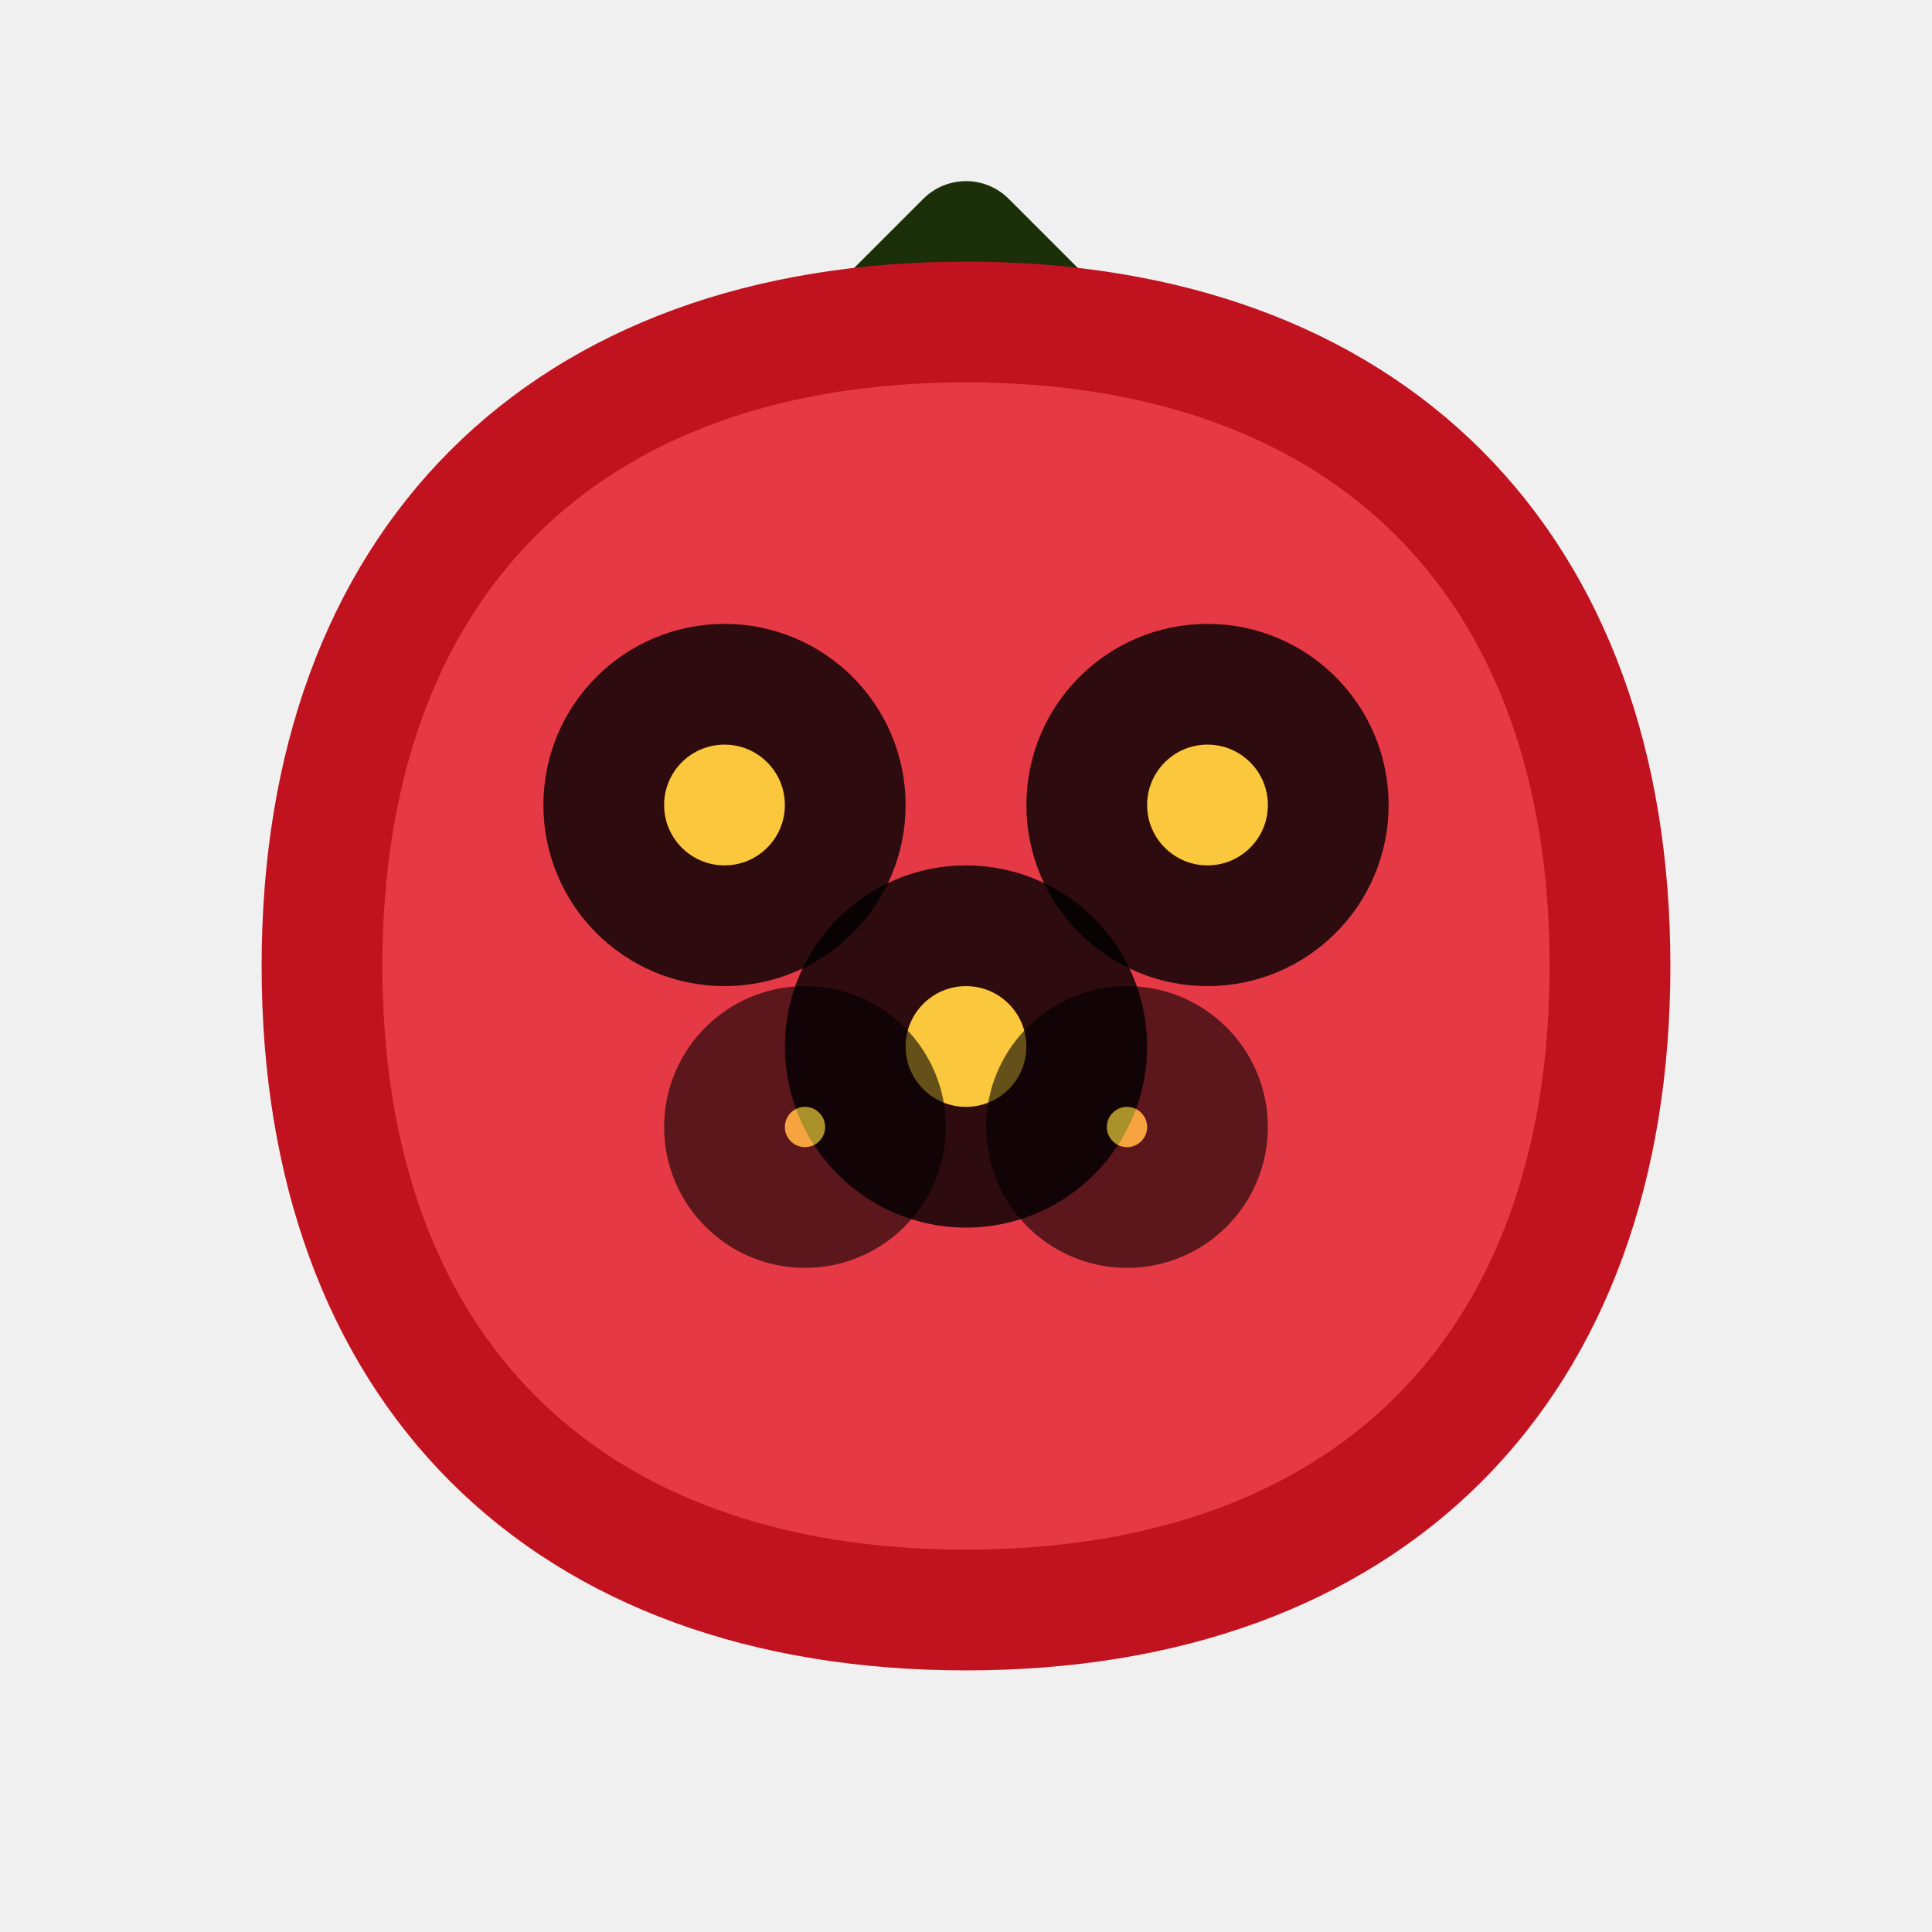
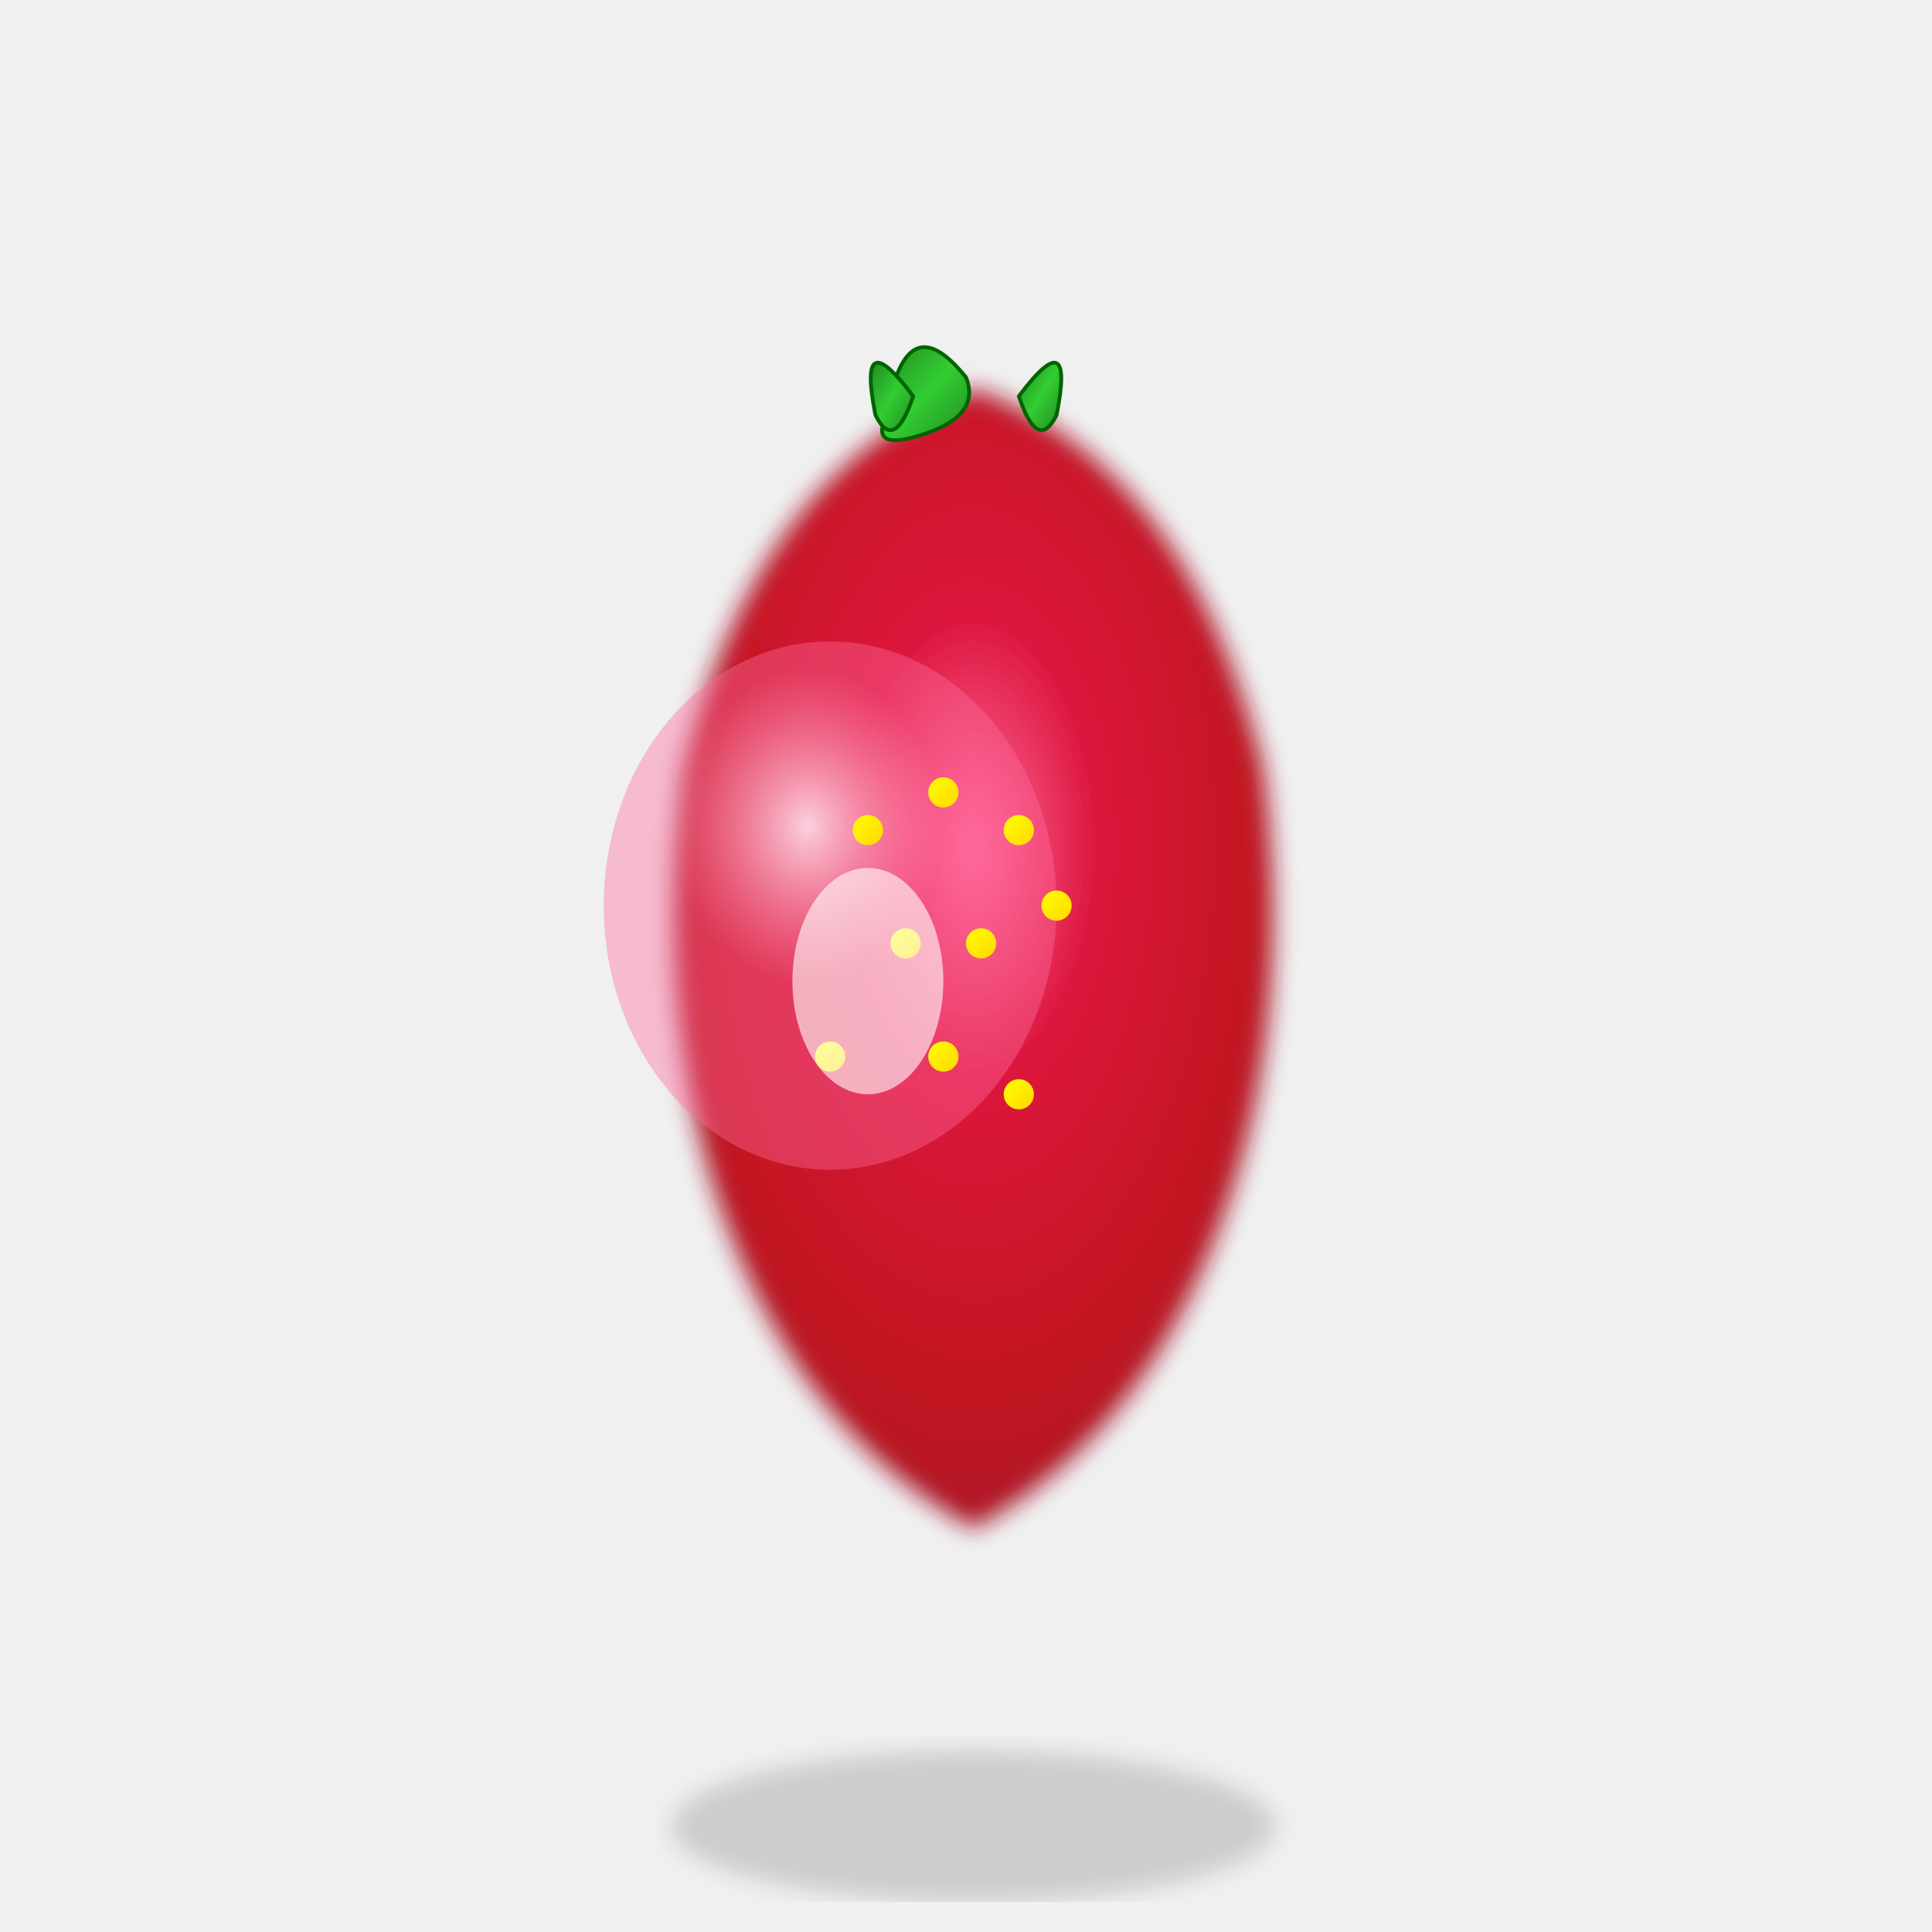
- <svg xmlns="http://www.w3.org/2000/svg" viewBox="0 0 24 24" fill="none" stroke="currentColor" stroke-width="1.5" stroke-linecap="round" stroke-linejoin="round">
-   <path d="M12 3l-1 1h2l-1-1z" fill="#2d5016" stroke="#1b3009" />
-   <path d="M12 4c-5 0-8 3-8 8s3 8 8 8 8-3 8-8-3-8-8-8z" fill="#e63946" stroke="#c1121f" />
-   <circle cx="9" cy="10" r="1.5" fill="#ffeb3b" opacity="0.8" />
-   <circle cx="15" cy="10" r="1.5" fill="#ffeb3b" opacity="0.8" />
-   <circle cx="12" cy="13" r="1.5" fill="#ffeb3b" opacity="0.8" />
-   <circle cx="10" cy="14" r="1" fill="#ffeb3b" opacity="0.6" />
-   <circle cx="14" cy="14" r="1" fill="#ffeb3b" opacity="0.6" />
+ <svg xmlns="http://www.w3.org/2000/svg" viewBox="0 0 512 512" width="512" height="512">
+   <defs>
+     <radialGradient id="strawberry-body" cx="0.5" cy="0.4" r="0.7">
+       <stop offset="0%" stop-color="#FF6B9D" />
+       <stop offset="30%" stop-color="#DC143C" />
+       <stop offset="70%" stop-color="#C1121F" />
+       <stop offset="100%" stop-color="#A01D2F" />
+     </radialGradient>
+     <radialGradient id="strawberry-highlight" cx="0.45" cy="0.35" r="0.3">
+       <stop offset="0%" stop-color="#FFE5F0" stop-opacity="0.9" />
+       <stop offset="100%" stop-color="#FF6B9D" stop-opacity="0.4" />
+     </radialGradient>
+     <linearGradient id="strawberry-seed" x1="0" y1="0" x2="1" y2="1">
+       <stop offset="0%" stop-color="#FFFF00" />
+       <stop offset="100%" stop-color="#FFD700" />
+     </linearGradient>
+     <linearGradient id="strawberry-leaf" x1="0" y1="0" x2="1" y2="1">
+       <stop offset="0%" stop-color="#228B22" />
+       <stop offset="50%" stop-color="#32CD32" />
+       <stop offset="100%" stop-color="#228B22" />
+     </linearGradient>
+     <filter id="strawberry-shadow">
+       <feGaussianBlur stdDeviation="3" result="coloredBlur" />
+       <feOffset in="coloredBlur" dx="2" dy="4" />
+     </filter>
+   </defs>
+   <ellipse cx="256" cy="480" rx="80" ry="20" fill="#000000" opacity="0.15" filter="url(#strawberry-shadow)" />
+   <path d="M 256 100 Q 200 120 180 200 Q 170 280 200 340 Q 220 380 256 400 Q 292 380 312 340 Q 342 280 332 200 Q 312 120 256 100 Z" fill="url(#strawberry-body)" stroke="#A01D2F" stroke-width="2" filter="url(#strawberry-shadow)" />
+   <ellipse cx="220" cy="240" rx="60" ry="70" fill="url(#strawberry-highlight)" />
+   <circle cx="230" cy="220" r="4" fill="url(#strawberry-seed)" />
+   <circle cx="250" cy="210" r="4" fill="url(#strawberry-seed)" />
+   <circle cx="270" cy="220" r="4" fill="url(#strawberry-seed)" />
+   <circle cx="240" cy="250" r="4" fill="url(#strawberry-seed)" />
+   <circle cx="260" cy="250" r="4" fill="url(#strawberry-seed)" />
+   <circle cx="280" cy="240" r="4" fill="url(#strawberry-seed)" />
+   <circle cx="220" cy="280" r="4" fill="url(#strawberry-seed)" />
+   <circle cx="250" cy="280" r="4" fill="url(#strawberry-seed)" />
+   <circle cx="270" cy="290" r="4" fill="url(#strawberry-seed)" />
+   <path d="M 256 100 Q 240 80 235 110 Q 230 120 245 115 Q 260 110 256 100 Z" fill="url(#strawberry-leaf)" stroke="#006400" stroke-width="1" />
+   <path d="M 270 105 Q 285 85 280 110 Q 275 120 270 105 Z" fill="url(#strawberry-leaf)" stroke="#006400" stroke-width="1" />
+   <path d="M 242 105 Q 227 85 232 110 Q 237 120 242 105 Z" fill="url(#strawberry-leaf)" stroke="#006400" stroke-width="1" />
+   <ellipse cx="230" cy="260" rx="20" ry="30" fill="#FFFFFF" opacity="0.6" />
</svg>
